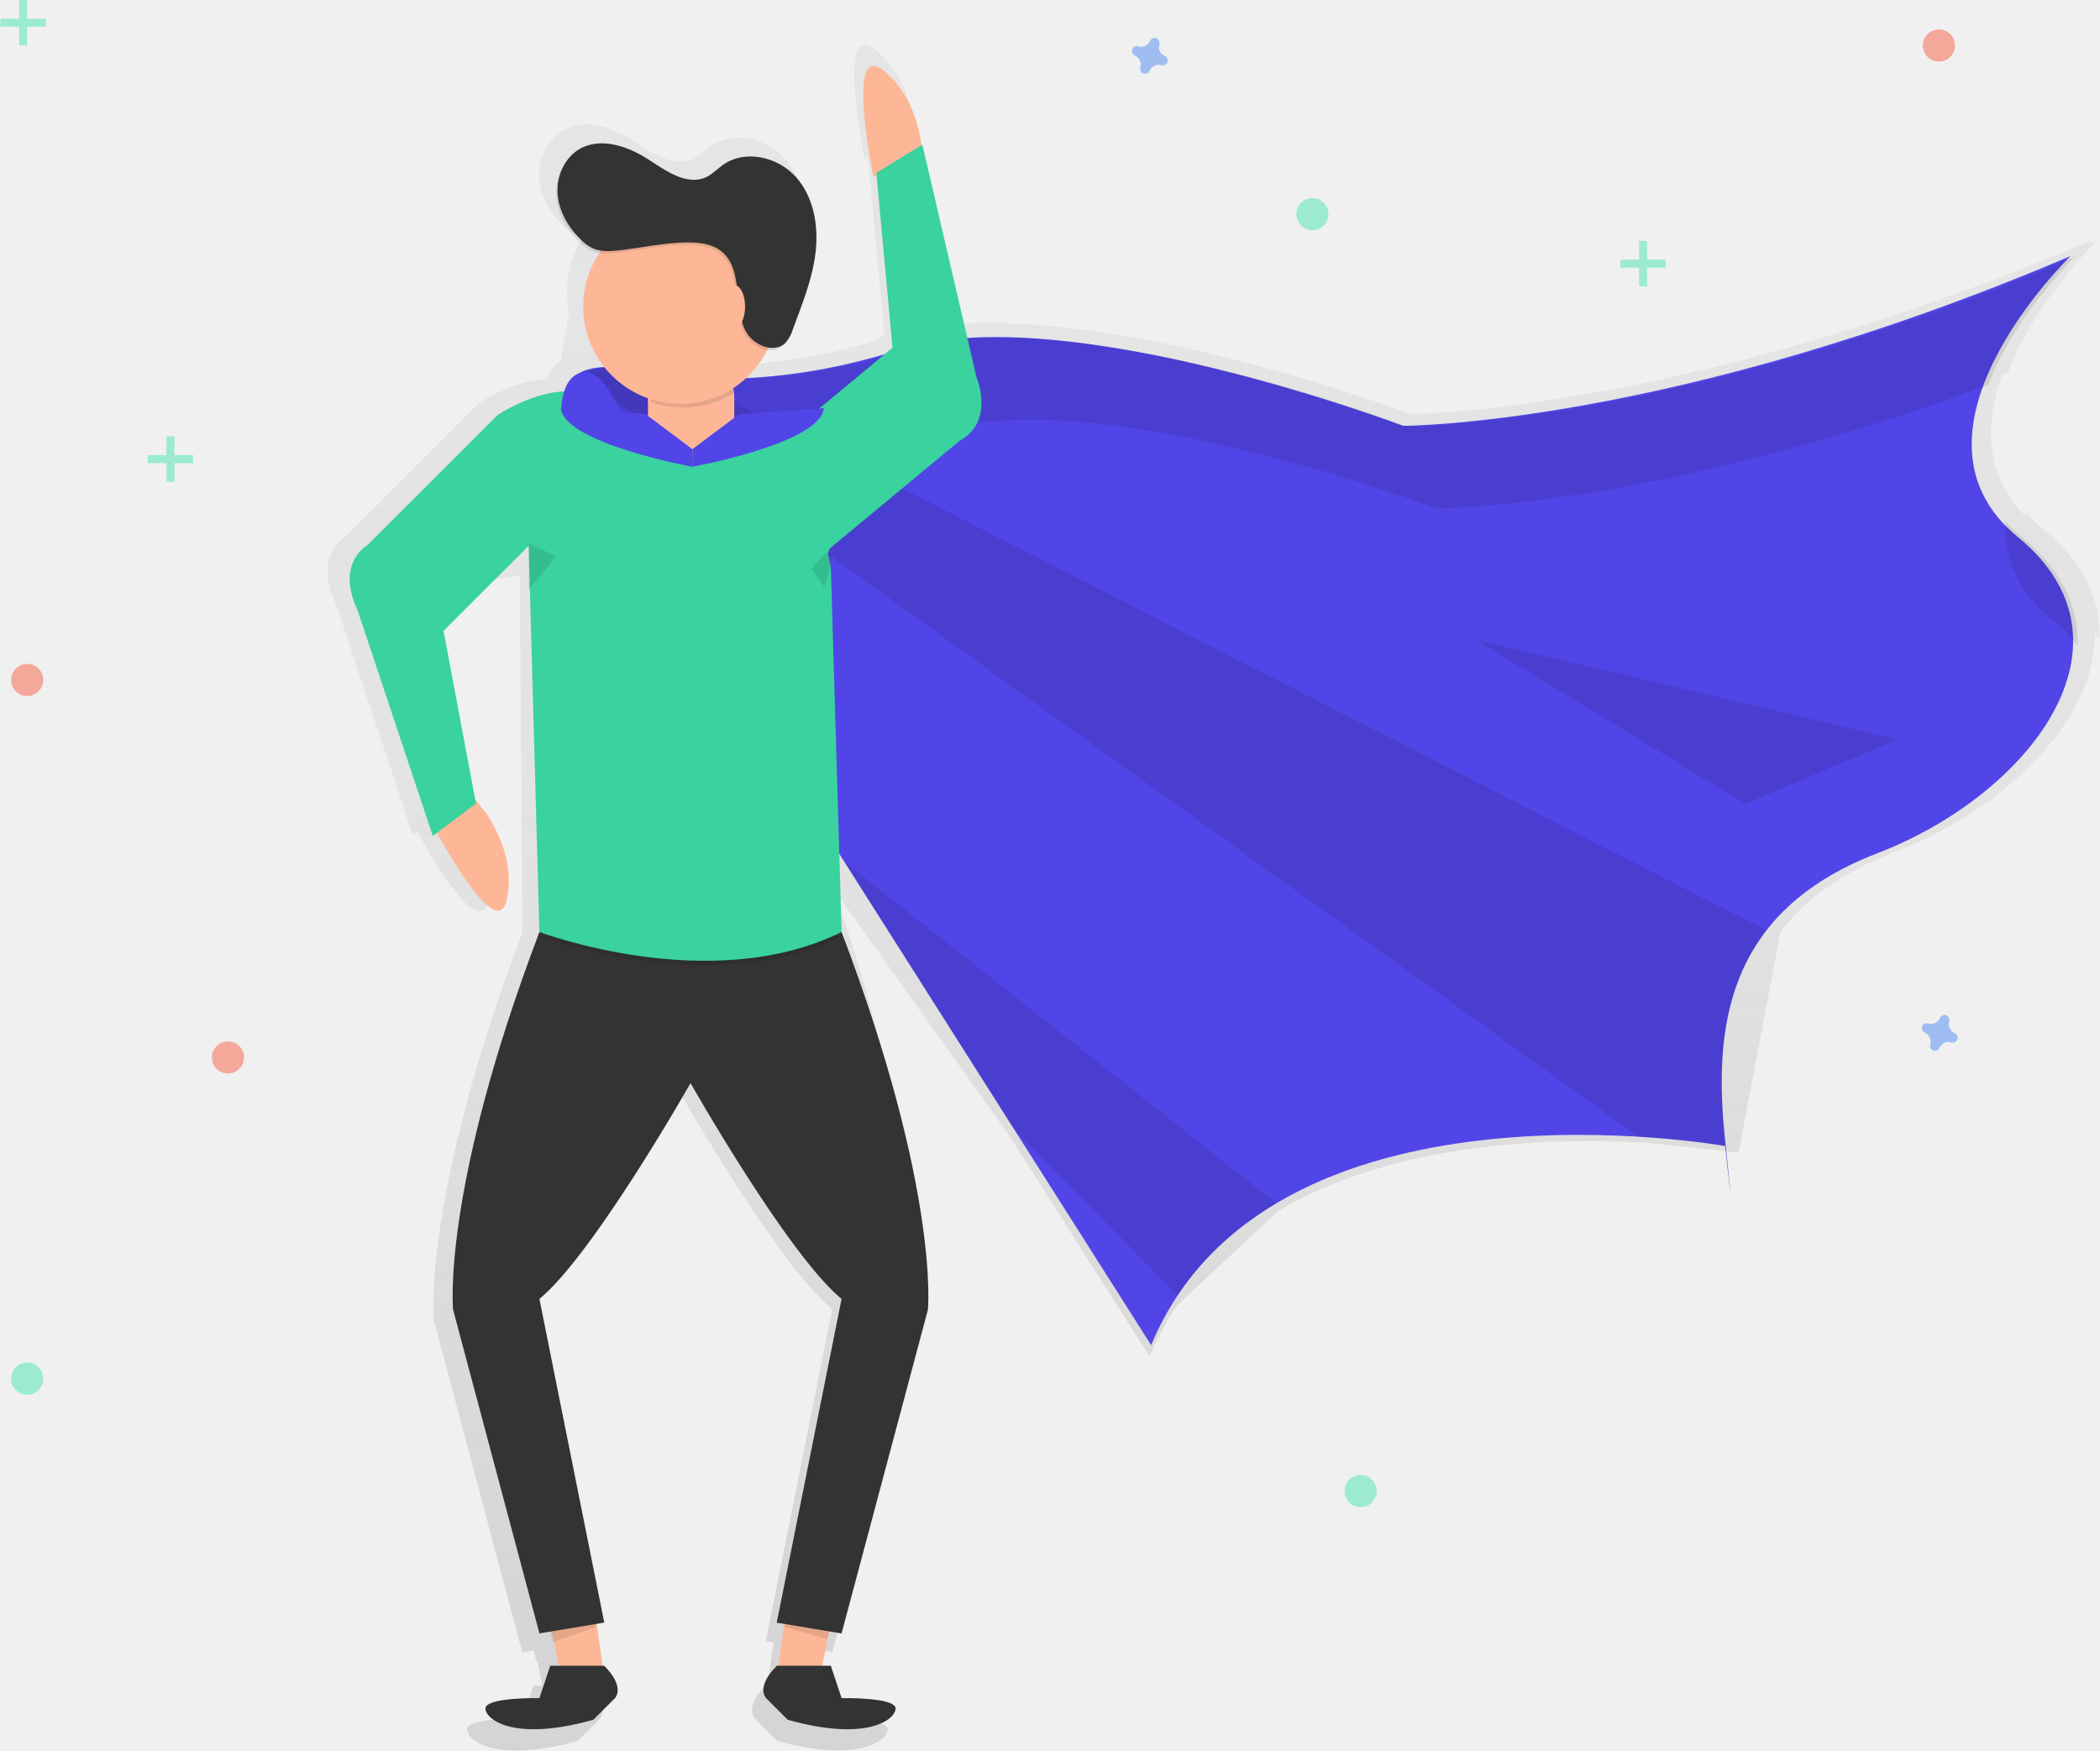
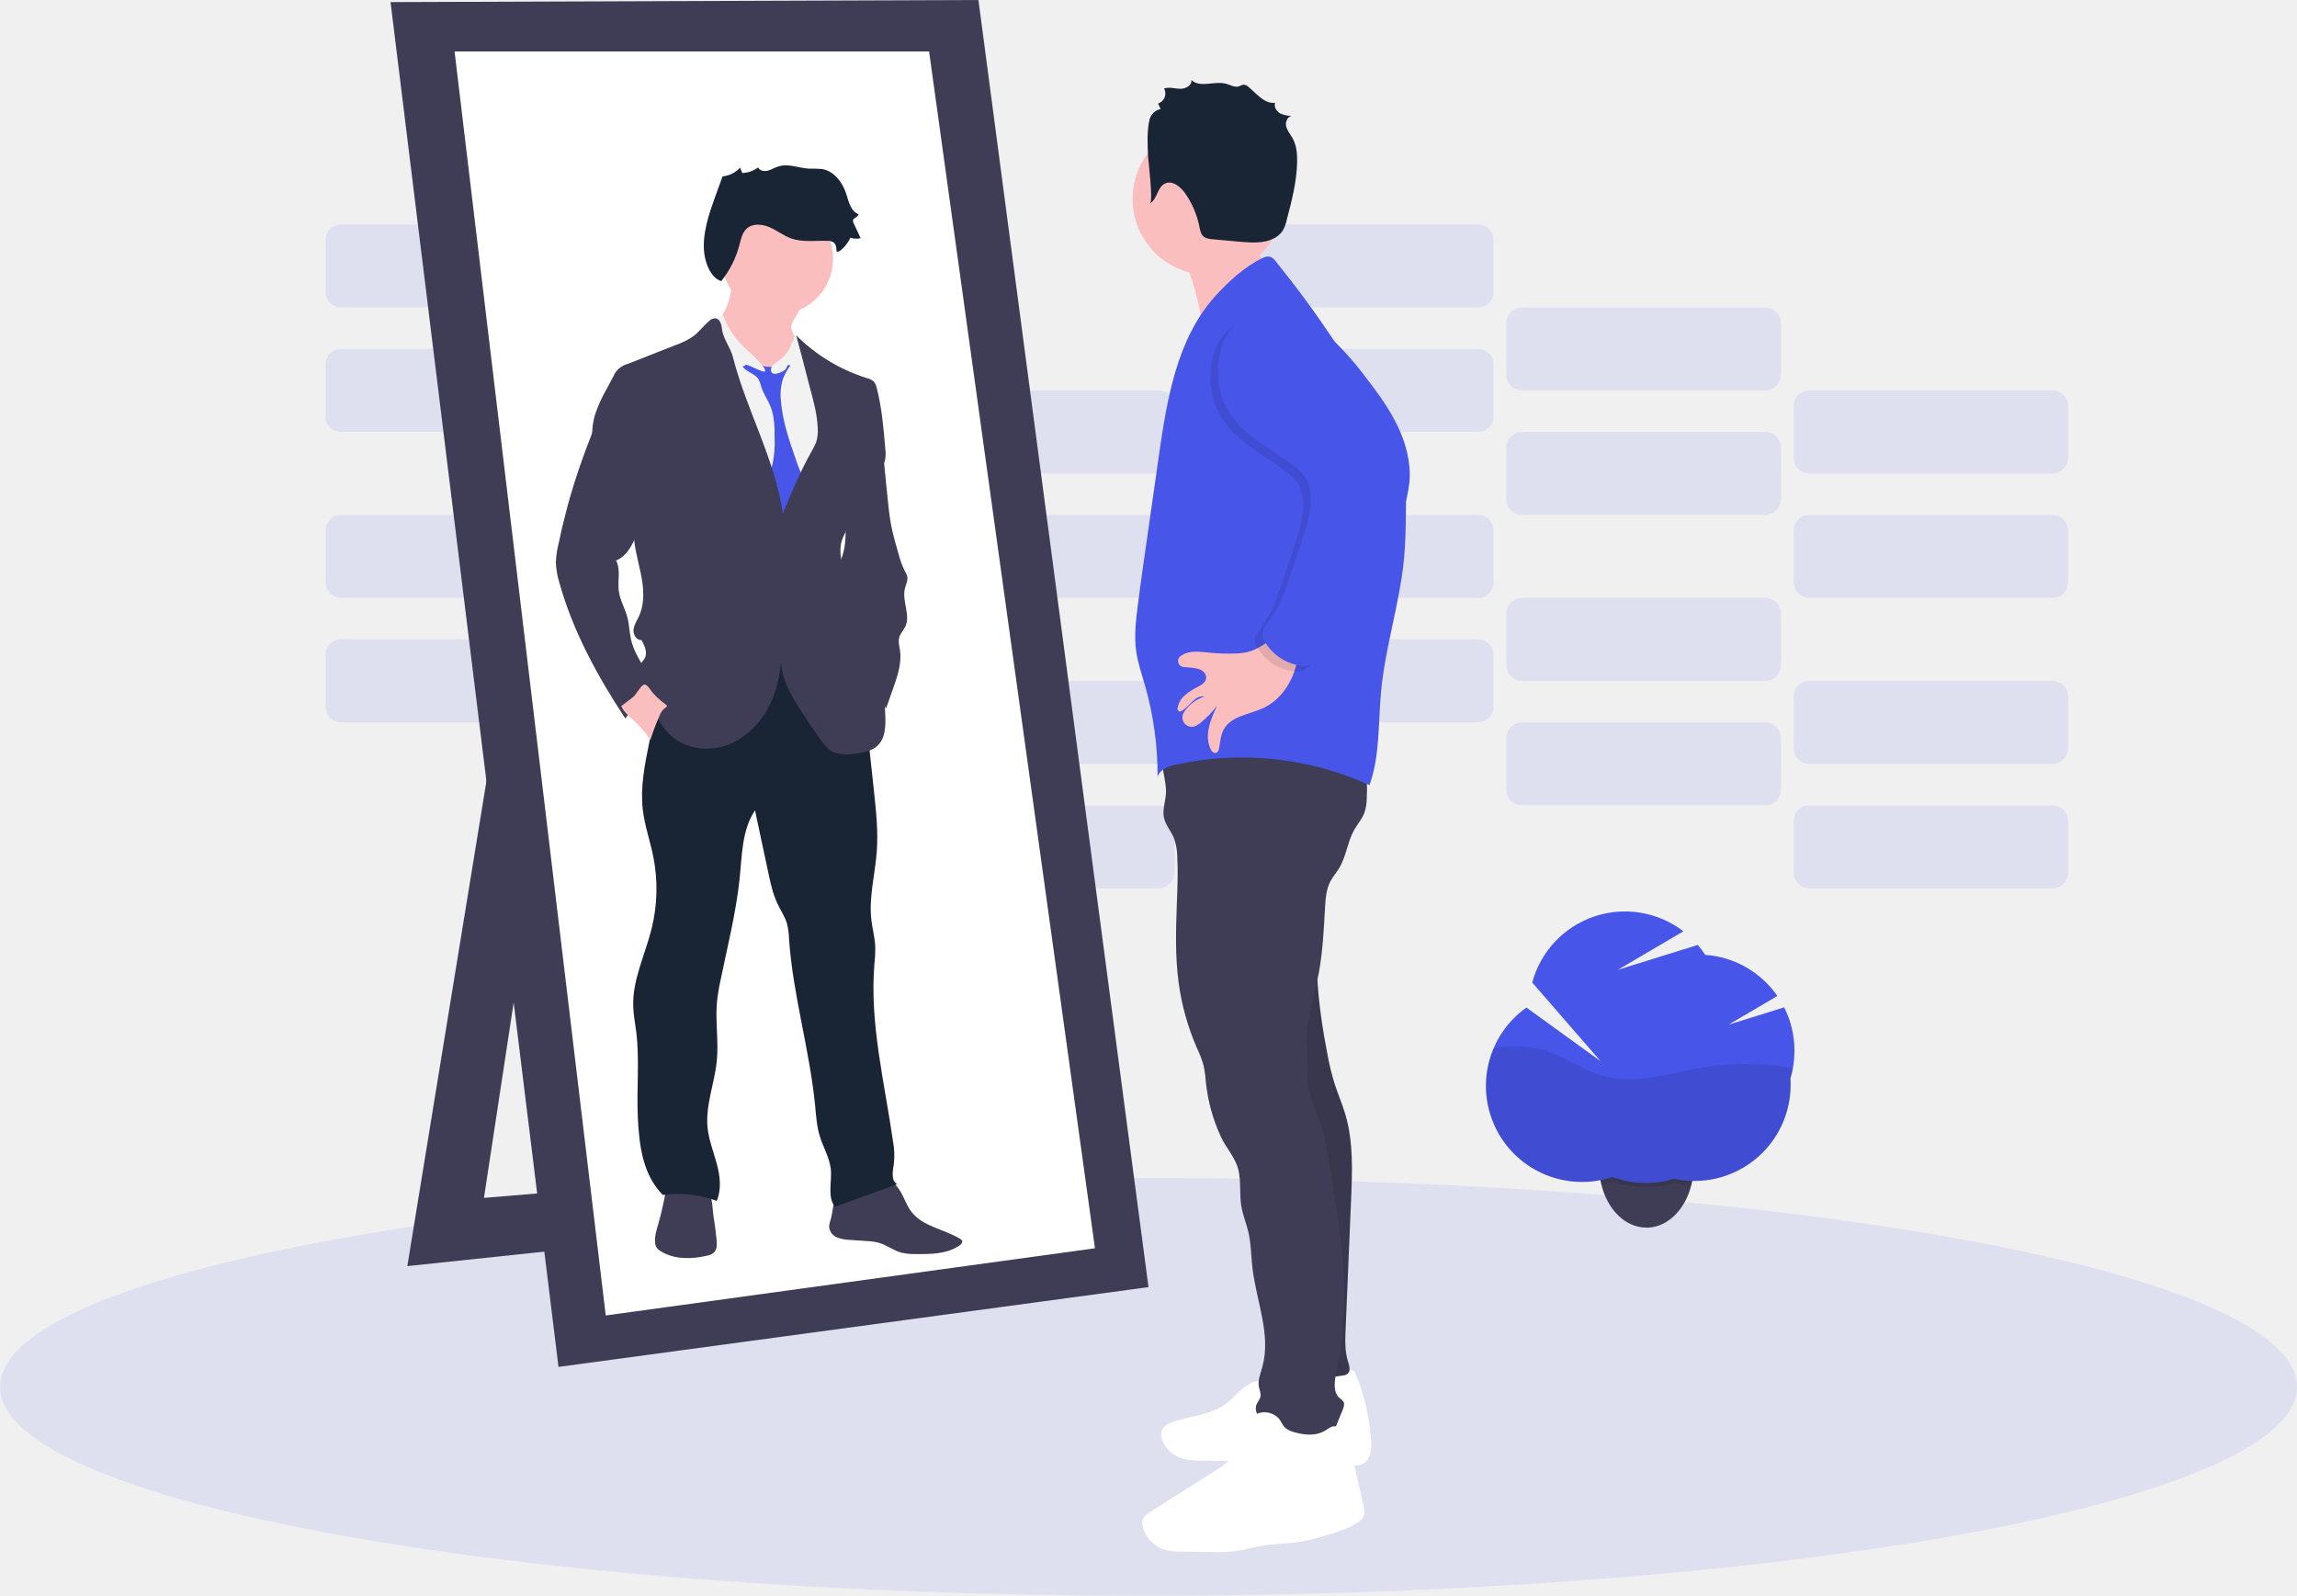
- <svg xmlns="http://www.w3.org/2000/svg" id="1cf4a4b6-30d3-491e-a53d-552d6204f4f6" data-name="Layer 1" width="415 " height="346" viewBox="0 0 906.42 756">
-   <defs>
-     <linearGradient id="af67113a-287e-4ea5-97c7-bca3f36ab9af" x1="670.67" y1="828" x2="670.67" y2="91.4" gradientUnits="userSpaceOnUse">
-       <stop offset="0" stop-color="gray" stop-opacity="0.25" />
-       <stop offset="0.54" stop-color="gray" stop-opacity="0.12" />
-       <stop offset="1" stop-color="gray" stop-opacity="0.1" />
-     </linearGradient>
-     <clipPath id="07e7d08c-c6f9-475f-8fa6-c69f2c72c8fe" transform="translate(-146.79 -72)">
-       <path id="c8ed4358-d450-436c-89b2-67b880a93208" data-name="&lt;Clipping Path&gt;" d="M413.56,230.63s50.57,15.17,121.38-7.59,217.47,32.87,217.47,32.87,116.32,0,288.28-73.33c0,0-78.39,75.86-22.76,121.38s5.06,111.26-60.69,136.55-70.8,75.86-65.75,123.91,0,2.53,0,2.53-197.24-35.4-247.82,86L393.33,258.45S378.16,228.11,413.56,230.63Z" fill="#5145e7" />
-     </clipPath>
-   </defs>
-   <path d="M1028.76,300.38a65.25,65.25,0,0,1-7.44-7.1c0,.61,0,1.22,0,1.83-18.17-18.54-17.53-41-10.09-61.49l2.46-.91c11.68-30.88,38.45-56.78,38.45-56.78l-4,1.68c1.24-1.28,1.95-2,1.95-2-166,70.81-281.5,74.94-294.38,75.18-7.94-3-73.36-26.82-136.65-35.7-19.91-2.89-39.68-4.34-57.44-3.22l-19.94-85.61-.38.23c-.93-7.34-4.38-23.32-17-33.23C507.45,80.1,520,140.65,520,140.65l1.38-.65,7.06,76.24L525,219.12a262.06,262.06,0,0,1-61.32,10.57A43.15,43.15,0,0,0,473,217.26a8.29,8.29,0,0,0,7.51-2.23,10.19,10.19,0,0,0,1.65-2.31,22,22,0,0,0,2.2-4.73c4.14-11.12,8.66-22.27,10-34.05s-.86-24.56-8.79-33.39-22.39-12.19-32.1-5.37c-2.51,1.76-4.64,4.1-7.4,5.44-8.41,4.07-17.74-2.53-25.57-7.63-9.1-5.93-21.12-10.18-30.55-4.8a18.7,18.7,0,0,0-7,7.18,22.84,22.84,0,0,0-3.47,13.75c.54,7.77,4.73,15,10.34,20.36a17.65,17.65,0,0,0,6.77,4.42,12.56,12.56,0,0,0,2,.44,43.11,43.11,0,0,0-6.26,32.46l-3.49,21.12c-3.1,1.45-4.83,4.62-5.8,7.72-14.59.43-29.52,10.43-29.52,10.43l-57.34,57.34c-14.87,10.09-4.78,28.67-4.78,28.67l33.45,100.35,1.85-1.38c6.86,12.5,27,47,30.87,29.8,4.73-20.84-10-39.76-10-39.76l-.18,0-3.81-4.9-14-74.6L347.29,324l23.8-3.47L372.15,475c-43.54,114.69-38.23,167.25-38.23,167.25l38.23,143.36,4.88-.81,1.18,4.72.43-.15,2.12,10.58h-3.82l-4.78,14.34s-24.42-.53-23.89,4.78,13.81,14.34,47.79,4.78l9.56-9.56s4.78-4.78-4.78-14.34h-.68l-2.65-18.56,3.33-.56L372.15,637.44c23.89-19.65,66.9-95.57,66.9-95.57s43,75.93,66.9,95.57L477.28,780.79l3.33.56L478,799.91h-.68c-9.56,9.56-4.78,14.34-4.78,14.34l9.56,9.56c34,9.56,47.26.53,47.79-4.78S506,814.25,506,814.25l-4.78-14.34h-3.82l2.75-13.76.49-1.47,5.36.89,38.23-143.36s-.71-82.83-37.83-186.37l76.26,106.94L643,657.92a129.34,129.34,0,0,1,11.73-22l43.66-40.79c50.75-30.19,118.5-32,160.34-29.51l38.58,4.17,18.14-95.56c10.57-13.61,26.26-25.35,49.07-34.13,47.32-18.2,87-56.84,86.68-94.41.69.77,1.36,1.54,2,2.32C1053.69,331.39,1046.48,314.89,1028.76,300.38ZM505,442.13l-.05-1.76,2.2,3.46Z" transform="translate(-146.79 -72)" fill="url(#af67113a-287e-4ea5-97c7-bca3f36ab9af)" />
-   <path d="M355.67,422l-.18,0L347,411.05l-13.74,13.74,1.52,2.28-1.73.42s27.73,53.56,32.35,33.23S355.67,422,355.67,422Z" transform="translate(-146.79 -72)" fill="#fdb797" />
-   <path id="83eae6ee-46c5-4585-a2a2-a187faac01c1" data-name="&lt;Clipping Path&gt;" d="M413.56,230.63s50.57,15.17,121.38-7.59,217.47,32.87,217.47,32.87,116.32,0,288.28-73.33c0,0-78.39,75.86-22.76,121.38s5.06,111.26-60.69,136.55-70.8,75.86-65.75,123.91,0,2.53,0,2.53-197.24-35.4-247.82,86L393.33,258.45S378.16,228.11,413.56,230.63Z" transform="translate(-146.79 -72)" fill="#5145e7" />
-   <g clip-path="url(#07e7d08c-c6f9-475f-8fa6-c69f2c72c8fe)">
-     <polygon points="141.46 84.18 771.11 536.82 809.04 425.56 141.46 84.18" opacity="0.1" />
-     <polygon points="179.39 225.79 528.35 579.81 578.93 541.88 179.39 225.79" opacity="0.1" />
-   </g>
-   <g opacity="0.1">
-     <path d="M428.17,266.32s50.57,15.17,121.38-7.59S767,291.61,767,291.61s94.1,0,238.14-53.36c11.39-30.12,37.49-55.38,37.49-55.38-172,73.33-288.28,73.33-288.28,73.33s-146.67-55.63-217.47-32.87-121.38,7.59-121.38,7.59c-35.4-2.53-20.23,27.82-20.23,27.82l10.41,16.41C407.85,269.62,413.9,265.3,428.17,266.32Z" transform="translate(-146.79 -72)" />
-     <path d="M1019.9,304.25a63.64,63.64,0,0,1-7.26-6.93c-.58,14.93,4.57,29.78,19.9,42.33a78.94,78.94,0,0,1,11.18,11.06C1044.21,334.49,1037.18,318.39,1019.9,304.25Z" transform="translate(-146.79 -72)" />
-   </g>
-   <polygon points="358.58 700.77 353.92 724.08 335.27 724.08 339.94 691.45 358.58 700.77" fill="#fdb797" />
-   <polygon points="358.2 703.99 356.89 707.93 338.5 702.68 339.81 700.05 358.2 703.99" opacity="0.1" />
-   <polygon points="237.41 700.77 242.07 724.08 260.71 724.08 256.05 691.45 237.41 700.77" fill="#fdb797" />
-   <polygon points="237.34 703.99 238.65 709.24 257.05 702.68 257.05 700.05 237.34 703.99" opacity="0.1" />
-   <path d="M544.82,138.49s-.52-23.36-16.93-36.22-4.13,46.19-4.13,46.19Z" transform="translate(-146.79 -72)" fill="#fdb797" />
-   <path d="M407.5,791.42H384.2l-4.66,14s-23.82-.52-23.3,4.66,13.46,14,46.6,4.66l9.32-9.32S416.82,800.74,407.5,791.42Z" transform="translate(-146.79 -72)" fill="#333" />
-   <path d="M482.06,791.42h23.3l4.66,14s23.82-.52,23.3,4.66-13.46,14-46.6,4.66l-9.32-9.32S472.74,800.74,482.06,791.42Z" transform="translate(-146.79 -72)" fill="#333" />
-   <path d="M510,474.51H379.54c-42.46,111.85-37.28,163.12-37.28,163.12l37.28,139.81,28-4.66L379.54,633c23.3-19.16,65.25-93.21,65.25-93.21S486.72,613.8,510,633l-28,139.81,28,4.66,37.28-139.81S552.49,586.36,510,474.51Z" transform="translate(-146.79 -72)" fill="#333" />
-   <path d="M379.54,476.32s74,28,130.49,0H379.54Z" transform="translate(-146.79 -72)" opacity="0.1" />
-   <path d="M375.42,307.19l-37.28,37.28,14,74.57-18.64,14-32.62-97.87s-9.84-18.12,4.66-28l55.93-55.93s24-16.08,40.5-7.84-26.87,63.2-26.87,63.2" transform="translate(-146.79 -72)" fill="#3ad29f" />
-   <path d="M374.87,306.73l4.66,167.78s74,28,130.49,0l-4.66-157.94-1.19-5.22.86-2.57,56-46.44c15.35-8.45,7.24-27.41,7.24-27.41l-23.4-100.47L525,146.64l7,75.54-39.88,33.08-1-.05,0,.25-102.23-4.65" transform="translate(-146.79 -72)" fill="#3ad29f" />
-   <rect x="279.61" y="155.76" width="37.28" height="41.94" rx="15.83" ry="15.83" fill="#fdb797" />
-   <path d="M427.59,245.67a41.93,41.93,0,0,0,36-4,18.71,18.71,0,0,0-17.52-12.29h0A18.7,18.7,0,0,0,427.59,245.67Z" transform="translate(-146.79 -72)" opacity="0.1" />
-   <circle cx="293.59" cy="132.46" r="41.94" fill="#fdb797" />
-   <path d="M411.25,181.33a21.6,21.6,0,0,1-7.8-.44,17.22,17.22,0,0,1-6.6-4.32c-5.48-5.26-9.56-12.28-10.09-19.86s3-15.61,9.57-19.37c9.2-5.24,20.93-1.1,29.8,4.68,7.63,5,16.74,11.41,24.94,7.44,2.69-1.3,4.77-3.59,7.22-5.3,9.47-6.65,23.57-3.37,31.3,5.24s9.9,21.07,8.57,32.57-5.73,22.37-9.77,33.21a16.11,16.11,0,0,1-3.13,5.83c-4.92,5.05-14.13,1.13-17.37-5.13-5.63-10.89,0-29.77-13.3-36.12C444,174.72,422.62,180.59,411.25,181.33Z" transform="translate(-146.79 -72)" opacity="0.1" />
-   <path d="M411.88,180.29a21.6,21.6,0,0,1-7.8-.44,17.22,17.22,0,0,1-6.6-4.32c-5.48-5.26-9.56-12.28-10.09-19.86s3-15.61,9.57-19.37c9.2-5.24,20.93-1.1,29.8,4.68,7.63,5,16.74,11.41,24.94,7.44,2.69-1.3,4.77-3.59,7.22-5.3,9.47-6.65,23.57-3.37,31.3,5.24s9.9,21.07,8.57,32.57S493,203.3,489,214.14a16.11,16.11,0,0,1-3.13,5.83c-4.92,5.05-14.13,1.13-17.37-5.13-5.63-10.89,0-29.77-13.3-36.12C444.66,173.68,423.24,179.56,411.88,180.29Z" transform="translate(-146.79 -72)" fill="#333" />
-   <ellipse cx="316.89" cy="132.46" rx="4.66" ry="9.32" fill="#fdb797" />
-   <polygon points="228.14 234.71 239.97 240.25 228.14 254.71 228.14 234.71" opacity="0.1" />
-   <polygon points="358.2 236.75 350.32 245.51 355.57 253.39 358.64 244.63 358.2 236.75" opacity="0.1" />
-   <path d="M445.59,266v7.59s-55.35-10.11-56.76-25.29l36.53,2.53Z" transform="translate(-146.79 -72)" fill="#5145e7" />
-   <path d="M445.59,266v7.59s55.35-10.11,56.76-25.29l-36.53,2.53Z" transform="translate(-146.79 -72)" fill="#5145e7" />
-   <polygon points="637.09 276.36 819.16 319.35 753.41 347.17 637.09 276.36" opacity="0.1" />
-   <path d="M389,248.67s0-15.89,10.6-15.89,21.19,31.79,21.19,31.79Z" transform="translate(-146.79 -72)" fill="#5145e7" />
-   <circle cx="11.56" cy="293.66" r="6.94" fill="#f55f44" opacity="0.5" />
-   <circle cx="98.27" cy="456.68" r="6.94" fill="#f55f44" opacity="0.5" />
-   <circle cx="837.05" cy="19.65" r="6.94" fill="#f55f44" opacity="0.5" />
-   <path d="M649.59,96.23a4.25,4.25,0,0,1-2.37-5.13,2,2,0,0,0,.09-.47h0a2.13,2.13,0,0,0-3.83-1.41h0a2,2,0,0,0-.24.42A4.25,4.25,0,0,1,638.12,92a2,2,0,0,0-.47-.09h0a2.13,2.13,0,0,0-1.41,3.83h0a2,2,0,0,0,.42.24A4.25,4.25,0,0,1,639,101.1a2,2,0,0,0-.09.47h0a2.13,2.13,0,0,0,3.83,1.41h0a2,2,0,0,0,.24-.42,4.25,4.25,0,0,1,5.13-2.37,2,2,0,0,0,.47.09h0A2.13,2.13,0,0,0,650,96.46h0A2,2,0,0,0,649.59,96.23Z" transform="translate(-146.79 -72)" fill="#4d8af0" opacity="0.5" />
-   <path d="M990.65,518.22a4.25,4.25,0,0,1-2.37-5.13,2,2,0,0,0,.09-.47h0a2.13,2.13,0,0,0-3.83-1.41h0a2,2,0,0,0-.24.42,4.25,4.25,0,0,1-5.13,2.37,2,2,0,0,0-.47-.09h0a2.13,2.13,0,0,0-1.41,3.83h0a2,2,0,0,0,.42.24,4.25,4.25,0,0,1,2.37,5.13,2,2,0,0,0-.09.47h0a2.13,2.13,0,0,0,3.83,1.41h0a2,2,0,0,0,.24-.42,4.25,4.25,0,0,1,5.13-2.37,2,2,0,0,0,.47.09h0a2.13,2.13,0,0,0,1.41-3.83h0A2,2,0,0,0,990.65,518.22Z" transform="translate(-146.79 -72)" fill="#4d8af0" opacity="0.5" />
-   <circle cx="587.32" cy="643.97" r="6.94" fill="#47e6b1" opacity="0.5" />
-   <circle cx="11.56" cy="595.42" r="6.94" fill="#47e6b1" opacity="0.5" />
-   <circle cx="566.51" cy="92.49" r="6.94" fill="#47e6b1" opacity="0.5" />
-   <g opacity="0.5">
-     <rect x="8.09" width="3.47" height="19.65" fill="#47e6b1" />
-     <rect x="154.88" y="72" width="3.47" height="19.65" transform="translate(91.65 -146.79) rotate(90)" fill="#47e6b1" />
-   </g>
-   <g opacity="0.5">
-     <rect x="71.68" y="188.45" width="3.47" height="19.65" fill="#47e6b1" />
-     <rect x="218.47" y="260.45" width="3.47" height="19.65" transform="translate(343.69 -21.93) rotate(90)" fill="#47e6b1" />
-   </g>
-   <g opacity="0.5">
-     <rect x="707.56" y="104.05" width="3.47" height="19.65" fill="#47e6b1" />
-     <rect x="854.35" y="176.05" width="3.47" height="19.65" transform="translate(895.18 -742.21) rotate(90)" fill="#47e6b1" />
-   </g>
+ <svg xmlns="http://www.w3.org/2000/svg" id="bf56719a-dd30-4b09-833f-7c41eeee086b" data-name="Layer 1" width="1094" height="760" viewBox="0 0 1094 760">
+   <rect x="155" y="304.52" width="130.73" height="39.52" rx="7.43" fill="#4755e9" opacity="0.1" />
+   <rect x="291.81" y="344.05" width="130.73" height="39.52" rx="7.43" fill="#4755e9" opacity="0.1" />
+   <rect x="428.63" y="383.57" width="130.73" height="39.52" rx="7.43" fill="#4755e9" opacity="0.1" />
+   <rect x="155" y="245.24" width="130.73" height="39.52" rx="7.43" fill="#4755e9" opacity="0.1" />
+   <rect x="291.81" y="284.76" width="130.73" height="39.52" rx="7.43" fill="#4755e9" opacity="0.1" />
+   <rect x="428.63" y="324.29" width="130.73" height="39.52" rx="7.43" fill="#4755e9" opacity="0.1" />
+   <rect x="580.64" y="304.52" width="130.73" height="39.52" rx="7.43" fill="#4755e9" opacity="0.1" />
+   <rect x="717.45" y="344.05" width="130.73" height="39.52" rx="7.43" fill="#4755e9" opacity="0.1" />
+   <rect x="854.27" y="383.57" width="130.73" height="39.52" rx="7.43" fill="#4755e9" opacity="0.1" />
+   <rect x="580.64" y="245.24" width="130.73" height="39.52" rx="7.43" fill="#4755e9" opacity="0.1" />
+   <rect x="717.45" y="284.76" width="130.73" height="39.52" rx="7.43" fill="#4755e9" opacity="0.1" />
+   <rect x="854.27" y="324.29" width="130.73" height="39.52" rx="7.43" fill="#4755e9" opacity="0.1" />
+   <rect x="155" y="166.19" width="130.73" height="39.52" rx="7.43" fill="#4755e9" opacity="0.1" />
+   <rect x="291.81" y="205.71" width="130.73" height="39.52" rx="7.43" fill="#4755e9" opacity="0.1" />
+   <rect x="428.63" y="245.24" width="130.73" height="39.52" rx="7.43" fill="#4755e9" opacity="0.1" />
+   <rect x="155" y="106.9" width="130.73" height="39.52" rx="7.43" fill="#4755e9" opacity="0.1" />
+   <rect x="291.81" y="146.43" width="130.73" height="39.52" rx="7.43" fill="#4755e9" opacity="0.1" />
+   <rect x="428.63" y="185.95" width="130.73" height="39.52" rx="7.43" fill="#4755e9" opacity="0.1" />
+   <rect x="580.64" y="166.19" width="130.73" height="39.52" rx="7.43" fill="#4755e9" opacity="0.1" />
+   <rect x="717.45" y="205.71" width="130.73" height="39.52" rx="7.43" fill="#4755e9" opacity="0.1" />
+   <rect x="854.27" y="245.24" width="130.73" height="39.52" rx="7.43" fill="#4755e9" opacity="0.1" />
+   <rect x="580.64" y="106.9" width="130.73" height="39.52" rx="7.43" fill="#4755e9" opacity="0.1" />
+   <rect x="717.45" y="146.43" width="130.73" height="39.52" rx="7.43" fill="#4755e9" opacity="0.1" />
+   <rect x="854.27" y="185.95" width="130.73" height="39.52" rx="7.43" fill="#4755e9" opacity="0.1" />
+   <ellipse cx="547" cy="660.5" rx="547" ry="99.5" fill="#4755e9" opacity="0.1" />
+   <polygon points="240 321 194 603 402 581 393 557 230.5 570.5 268.5 320.5 240 321" fill="#3f3d56" />
+   <polygon points="186 1 466 0 547 613 266 651 186 1" fill="#3f3d56" />
+   <polygon points="216.5 24.5 442.5 24.5 521.5 594.5 288.5 626.5 216.5 24.5" fill="#fff" />
+   <path d="M482.64,638.86c1.42,2.72,2.48,5.66,4.33,8.11,5.4,7.22,15.65,8.35,23.34,13.06a2.15,2.15,0,0,1,.91.88c.35.83-.43,1.7-1.18,2.22-5.83,4.09-13.48,4.18-20.61,4.13a27.49,27.49,0,0,1-7.13-.68c-3.77-1-7-3.63-10.72-4.7a28.44,28.44,0,0,0-5.89-.83l-7.81-.53a18.41,18.41,0,0,1-6.09-1.13,6.16,6.16,0,0,1-3.84-4.55c-.22-1.66.49-3.27.91-4.89,1-3.84.69-8.48,3.68-11.1a11.35,11.35,0,0,1,4.15-2,132.39,132.39,0,0,1,16.61-4.42C477.93,631.52,480.59,634.92,482.64,638.86Z" transform="translate(-53 -70)" fill="#3f3d56" />
+   <path d="M394.3,660.49c.2,2.13.26,4.57-1.28,6.06a6.83,6.83,0,0,1-3.35,1.5c-7.39,1.72-15.63,1.84-22.06-2.18a6.09,6.09,0,0,1-1.74-1.49,5.43,5.43,0,0,1-.88-2.75c-.23-2.83.64-5.62,1.43-8.35a146.52,146.52,0,0,0,4.25-19.75c.08-.55,18.87,3,20.12,4.86,1.57,2.3,1.58,7.82,2,10.56Q393.74,654.69,394.3,660.49Z" transform="translate(-53 -70)" fill="#3f3d56" />
+   <path d="M464.24,400.27l5,46.49c1,9.5,2.05,19.05,1.36,28.58-.8,11-3.88,22-2.58,32.9.51,4.24,1.67,8.4,1.84,12.67a69,69,0,0,1-.43,8.5c-2.26,28.21,4.89,56.2,8.89,84.21a36.54,36.54,0,0,1,.42,10.48c-.52,3.55-1.56,8.21,1.6,9.89l-29.68,10.76c-3.79-4.75-1.28-12.14-2-18.17-.66-5.43-3.64-10.27-5.23-15.5-1.44-4.7-1.74-9.65-2.21-14.53-2.59-26.57-10.54-52.45-12.4-79.08a36,36,0,0,0-1-7.63c-1-3.31-3-6.2-4.46-9.31-2.24-4.67-3.34-9.79-4.42-14.85l-6.35-29.75c-6.42,9.56-6.16,22-7.43,33.46-1.78,16-5.76,31.73-9,47.53a94.47,94.47,0,0,0-1.69,10.3c-.84,9.27.83,18.63-.06,27.89-1,10.73-5.51,21.2-4.42,31.93.6,5.94,2.88,11.56,4.42,17.32s2.3,12.08-.05,17.57a54,54,0,0,0-25.71-2.84c-9.53-9.75-11.22-23.35-11.87-37s.92-27.32-.78-40.84c-.5-4-1.28-7.9-1.41-11.89-.42-12.79,5.73-24.76,8.79-37.19a78.7,78.7,0,0,0,.77-34.15c-1.5-7.47-4.08-14.72-5-22.29-1.25-10.61.87-21.3,3-31.78,1.43-7.07,2.85-14.14,4.47-21.17,1.74-7.55,3.81-15.26,8.46-21.44,7.44-9.89,20.65-14.28,33-13.32s23.88,6.58,34.08,13.58A128.48,128.48,0,0,1,464.24,400.27Z" transform="translate(-53 -70)" fill="#192534" />
+   <path d="M431.06,222.25a8.63,8.63,0,0,0-1.15,2.94c-.25,2.05,1,3.93,2,5.72a31.15,31.15,0,0,1,2.93,7.3,12,12,0,0,1,.43,4.87,11.75,11.75,0,0,1-1.3,3.5c-1.93,3.72-4.79,7.16-8.68,8.71a15.29,15.29,0,0,1-9.39.38,28.51,28.51,0,0,1-8.59-4.08,26.11,26.11,0,0,1-5.88-5.1,35.25,35.25,0,0,1-4.06-7c-2.08-4.35-4.19-9-3.81-13.77a4.6,4.6,0,0,1,.24-1.27,6.83,6.83,0,0,1,1.34-2,26.1,26.1,0,0,0,6.12-18.15l14.57,3.31c3.21.73,6.42,1.46,9.59,2.37,2.6.75,6.6,1.79,8.29,4.11S432.21,220.13,431.06,222.25Z" transform="translate(-53 -70)" fill="#fbbebe" />
+   <circle cx="370.26" cy="123.29" r="26.48" fill="#fbbebe" />
+   <path d="M419,246.71c1.12-2.45,3.54-4,5.75-5.54s4.45-3.51,4.88-6.18a4.43,4.43,0,0,1,.44-1.74c.85-1.28,2.87-.64,4.08.3,2.94,2.29,4.94,5.54,6.89,8.71a74.43,74.43,0,0,1,6.45,12.19c2.81,7.41,3.15,15.5,3.46,23.41.28,7.2.55,14.51-1.2,21.49-1.1,4.42-3,8.71-3.11,13.26-.33,16.53-6.07,32.33-6.47,48.86a126.75,126.75,0,0,0,.72,14.31l.94,10.73q-21.81-1.25-43.5-3.83c-.42-4.94-1.83-9.73-3.12-14.51a314.93,314.93,0,0,1-10.11-59.74c-.77-10.72-1.56-21.4-2.75-32.08-1.07-9.71-3.17-19.48-1.91-29.17a40.27,40.27,0,0,1,4.1-12.62,8.32,8.32,0,0,1,3.2-3.83A8.65,8.65,0,0,1,390,230a41.94,41.94,0,0,1,6.88-.81,4.74,4.74,0,0,1,1.68.16,5.27,5.27,0,0,1,2.29,2.22A41.52,41.52,0,0,0,419,246.71Z" transform="translate(-53 -70)" fill="#f2f2f2" />
+   <path d="M406.72,244.59c1.86,2.66,5.8,3.29,7.52,6a15.73,15.73,0,0,1,1.31,3.57c1.05,3.35,3.17,6.26,4.46,9.53,1.86,4.7,1.91,9.9,1.93,14.95a49.47,49.47,0,0,1-.92,12c-.6,2.47-1.58,4.82-2.3,7.26a35.5,35.5,0,0,0-1.34,12.8,5.24,5.24,0,0,0,.72,2.65,5.75,5.75,0,0,0,2.56,1.74c2.93,1.29,6,2.61,9.2,2.31a3.37,3.37,0,0,0,1.83-.61,4.07,4.07,0,0,0,.9-1.19l2-3.38c1.81-3.09,3.7-6.55,3-10.08a20,20,0,0,0-2.27-5.17,60.78,60.78,0,0,1-3.26-8.07c-3.19-9.17-6.42-18.47-7.14-28.15a24.74,24.74,0,0,1,1.2-10.92,31.1,31.1,0,0,1,3.52-6.09,2.61,2.61,0,0,0-2.81-.95,16.72,16.72,0,0,0-2.91,1.21c-2.94,1.24-6.2.79-9.17-.06-1.16-.34-3-1.5-4.2-1.42C410.14,242.57,406.79,244.71,406.72,244.59Z" transform="translate(-53 -70)" fill="#4755e9" />
+   <path d="M430.13,244.48c-.6-.48-1.53-.92-2.06-.36a2.32,2.32,0,0,0-.38.81c-.52,1.4-2.05,2.09-3.44,2.63s-2.89.84-3.73-.19a2.26,2.26,0,0,1,.13-2.67,8.16,8.16,0,0,1,2.19-1.85,21.38,21.38,0,0,0,8.72-13.72,6.52,6.52,0,0,1,2.39,4.13c.33,1.59.37,3.23.7,4.82.49,2.28,1.58,4.41,1.83,6.72.13,1.23,0,2.47,0,3.7a22.71,22.71,0,0,0,.42,3.58C434.56,249.6,432.91,246.69,430.13,244.48Z" transform="translate(-53 -70)" fill="#f2f2f2" />
+   <path d="M409.89,237.69c-1-.95-2-1.85-3-2.82a38.9,38.9,0,0,1-9.67-15.35c-1.28,1-2.69,2.32-2.72,4a6.13,6.13,0,0,0,1.32,3.25,50.68,50.68,0,0,1,7.33,19.61,5.84,5.84,0,0,1,5.05-2.69c1.58,0,8.67,4.2,9.18,3.14C418.13,245.17,411.09,238.82,409.89,237.69Z" transform="translate(-53 -70)" fill="#f2f2f2" />
+   <path d="M432.22,229.73a83,83,0,0,0,33.58,20.33,7.54,7.54,0,0,1,3.39,1.72,6.93,6.93,0,0,1,1.41,3.1c2.44,9.54,3.26,19.41,4.07,29.22a16.28,16.28,0,0,1-.1,4.88c-.59,2.62-2.45,4.74-4.28,6.71-5.74,6.15-12.29,12.58-13.26,20.94a33.45,33.45,0,0,1-.57,4.8c-.5,1.86-1.61,3.5-2.29,5.31-3.34,8.91,4.21,19.7-.39,28A50.54,50.54,0,0,1,458.84,370a19.86,19.86,0,0,0,1.37,5.88c1.37,2.86,4.19,4.68,6.41,7,6.77,6.94,7.6,17.56,8,27.25.25,5.46.17,11.73-4,15.31-2.41,2.09-5.7,2.77-8.85,3.29-4.19.7-8.75,1.2-12.46-.87-2.66-1.48-4.47-4.07-6.2-6.57-3.28-4.77-6.57-9.53-9.68-14.42-4.92-7.71-9.56-16.52-8.14-25.56-.4,9.25-2.35,18.57-6.89,26.63s-11.85,14.79-20.72,17.45-19.24.78-25.85-5.7a34.94,34.94,0,0,1-5.51-7.43,72.52,72.52,0,0,1-8.14-20.71c-.43-1.89-.75-4,.2-5.69.45-.8,1.14-1.43,1.61-2.22,1.58-2.69.06-6.08-1.47-8.82-2.33.22-4-2.52-3.79-4.86s1.61-4.37,2.6-6.5c2.9-6.28,2.26-13.59.86-20.36s-3.49-13.5-3.33-20.41c.17-7.31-5.09-13.89-9.1-20-2.24-3.44-4.85-6.64-6.8-10.25a33.07,33.07,0,0,1-2.62-24.76,64.89,64.89,0,0,1,5.48-12.22l3.3-6.19a10.21,10.21,0,0,1,7-6l22.83-9a34.35,34.35,0,0,0,8.24-4.12c2.79-2.1,4.87-5,7.53-7.24a4.22,4.22,0,0,1,3-1.31c2.14.19,2.9,2.89,3.12,5,.5,4.72,4,8.72,5.19,13.31,6.44,25.35,20.07,48.73,23.81,74.61,4.2-10.09,8.4-20.2,13.78-29.7a24.66,24.66,0,0,0,2.13-4.31,18.4,18.4,0,0,0,.71-6.69c-.27-6.51-2-12.87-3.71-19.16C436.53,246.1,434.53,238.21,432.22,229.73Z" transform="translate(-53 -70)" fill="#3f3d56" />
+   <path d="M475.73,307.19c.44,4.26.87,8.53,1.66,12.74.92,4.87,2.32,9.63,3.71,14.39a37.45,37.45,0,0,0,2.9,7.73,9.94,9.94,0,0,1,1.07,2.29c.49,2-.63,4-1.11,6-1.44,6,2.88,12.67.16,18.2-.82,1.68-2.25,3.07-2.79,4.87-.63,2.07,0,4.28.33,6.42.85,6-1.2,12.1-3.22,17.87L475,407.44c-3.14-5.84-6.31-11.74-10.65-16.75-1.55-1.8-3.24-3.47-4.67-5.37a37.66,37.66,0,0,1-5-9.74,84.43,84.43,0,0,1-5.17-25.72,17.59,17.59,0,0,1,.85-7.4,39.36,39.36,0,0,1,2.22-4c2.68-4.83,3.23-10.55,3.18-16.07s-.64-11.06,0-16.55a37.86,37.86,0,0,1,4-13.13,18.63,18.63,0,0,1,5.43-6.77,9.78,9.78,0,0,1,6-1.95c3.27.19,2.52,3,2.8,5.71Z" transform="translate(-53 -70)" fill="#3f3d56" />
+   <path d="M328.64,293.58q-3.06,9-5.52,18.16-2.4,9-4.29,18.1a38.76,38.76,0,0,0-1.08,8.14,36.42,36.42,0,0,0,1.63,9.41c6.44,23.21,18.18,44.62,31.4,64.75A58.28,58.28,0,0,1,364.08,400a2.85,2.85,0,0,0,1-1,2.71,2.71,0,0,0-.32-2.34c-3.65-7.48-9.43-14.07-11.25-22.2-.76-3.38-.79-6.9-1.65-10.26-1.11-4.35-3.59-8.33-4.16-12.79-.61-4.86,1-10.16-1.28-14.47,4.65-1.81,7.34-6.6,9.31-11.19a61.29,61.29,0,0,0,4.48-14.71,44.26,44.26,0,0,0-5.41-28.15,45,45,0,0,0-9.05-11.36c-1.19-1.07-4-4.14-5.73-4.11-2.31.05-3.05,3.79-3.71,5.47C333.64,279.75,331,286.62,328.64,293.58Z" transform="translate(-53 -70)" fill="#3f3d56" />
+   <path d="M370.06,405.51c.3.22.64.52.56.88s-.37.45-.63.6a7.76,7.76,0,0,0-2.88,3.9,108.85,108.85,0,0,0-4.34,11.49,50.37,50.37,0,0,0-7.84-9.15c-2.28-2.1-4.83-4.09-6.05-6.93,0-.08,5.24-3.95,5.72-4.37,1.47-1.31,3.32-4.94,4.84-5.74,1.72-.9,3.36,2.63,4.67,4.05A39.72,39.72,0,0,0,370.06,405.51Z" transform="translate(-53 -70)" fill="#fbbebe" />
+   <path d="M451.38,189.15c-.07-1.31-.24-2.76-1.24-3.61a4.73,4.73,0,0,0-3-.83c-5.83-.19-11.86.79-17.36-1.17-3.62-1.29-6.71-3.77-10.24-5.31s-8.05-1.95-10.9.64c-2.16,2-2.75,5.07-3.5,7.9a46.32,46.32,0,0,1-8.63,17.12c-2.71-.84-4.65-3.26-5.9-5.8-4.25-8.66-2.16-19,.86-28.18,1-3.08,2.11-6.13,3.22-9.17l2.44-6.72a13.12,13.12,0,0,0,8.36-4.16l1.05,2.55a13.3,13.3,0,0,0,7.5-2.65c.84,1.58,3,2,4.75,1.49s3.26-1.49,5-2c4.65-1.5,9.61.81,14.49,1.07a58,58,0,0,1,6.19.18c5.76.93,9.83,6.35,11.59,11.91,1.17,3.7,2.14,8.25,5.79,9.56.08,1.4-2.4,1.67-2.61,3a2.3,2.3,0,0,0,.3,1.27l3.35,7.19a8.32,8.32,0,0,1-4.84-.24C456.54,186.74,451.53,191.86,451.38,189.15Z" transform="translate(-53 -70)" fill="#192534" />
+   <path d="M621.14,204.8a131.36,131.36,0,0,1,4,16.73c.72,4.24,1.14,8.95-1.29,12.49,9.26-13.93,18.93-28.28,33-37.27A30.13,30.13,0,0,1,649,173.51c.08-.84-11.55,3.55-12.44,4.05-4.08,2.27-7.82,5.09-11.8,7.52-2.06,1.25-10.64,4.21-10.72,6,0,1.15,3.41,4.67,4.05,5.88A45.67,45.67,0,0,1,621.14,204.8Z" transform="translate(-53 -70)" fill="#fbbebe" />
+   <path d="M664.17,730.18a15.5,15.5,0,0,0-15.84-1.2c-4.53,2.34-7.58,6.77-11.7,9.77-7.08,5.14-16.43,5.55-24.72,8.33-2.2.74-4.54,1.84-5.47,4a7.1,7.1,0,0,0,.41,5.57,14.42,14.42,0,0,0,6.86,7.07c3.72,1.78,8,1.86,12.12,1.91l35.8.42c11,.13,22.07.26,33,1.63,2.55.32,5.31.67,7.56-.58,3.66-2,4.08-7.06,3.8-11.23a103.07,103.07,0,0,0-7-30.8c-.43-1.09-1-2.33-2.21-2.53a3.6,3.6,0,0,0-2.38.76c-10.1,6-22.89,9.39-33.63,4.59" transform="translate(-53 -70)" fill="#fff" />
+   <path d="M682.09,501.78c-4,23.23-1.39,47.1,3.11,70.23a122.46,122.46,0,0,0,3.27,13.64c1.61,5.1,3.78,10,5.29,15.13,3.84,13,3.3,26.9,2.73,40.47L693.87,703c-.22,5.18-.42,10.48,1.14,15.42.63,2,1.4,4.5-.19,5.85a4.46,4.46,0,0,1-2.11.81,32.66,32.66,0,0,1-21-3.15L671,659.55c-.22-19.23-.45-38.54-3.41-57.53-2.35-15.1-6.43-30-6.7-45.28-.28-16,3.64-31.79,7.64-47.3.86-3.32,4-5.75,6.58-8a8.09,8.09,0,0,1,3.2-1.94C679.51,499.17,681.35,500.77,682.09,501.78Z" transform="translate(-53 -70)" fill="#3f3d56" />
+   <path d="M682.09,501.78c-4,23.23-1.39,47.1,3.11,70.23a122.46,122.46,0,0,0,3.27,13.64c1.61,5.1,3.78,10,5.29,15.13,3.84,13,3.3,26.9,2.73,40.47L693.87,703c-.22,5.18-.42,10.48,1.14,15.42.63,2,1.4,4.5-.19,5.85a4.46,4.46,0,0,1-2.11.81,32.66,32.66,0,0,1-21-3.15L671,659.55c-.22-19.23-.45-38.54-3.41-57.53-2.35-15.1-6.43-30-6.7-45.28-.28-16,3.64-31.79,7.64-47.3.86-3.32,4-5.75,6.58-8a8.09,8.09,0,0,1,3.2-1.94C679.51,499.17,681.35,500.77,682.09,501.78Z" transform="translate(-53 -70)" opacity="0.1" />
+   <path d="M607,429.18c-1.48,6.09,1.66,12.4,1.31,18.66-.2,3.79-1.69,7.57-1,11.29s3.35,6.52,4.77,9.93a26.94,26.94,0,0,1,1.62,8.88c.41,7.48.08,15-.2,22.45-.47,12.5-.82,25.07.83,37.46A117.19,117.19,0,0,0,623,569a54,54,0,0,1,3.23,8.39,59.88,59.88,0,0,1,1.1,8.14,82.7,82.7,0,0,0,7.07,25.71c2.55,5.57,7,10,8.41,15.91,1.34,5.66.44,11.63,1.41,17.36.71,4.25,2.44,8.27,3.4,12.47,1.25,5.43,1.22,11.06,1.85,16.6,1.8,16,9.07,32,4.73,47.52-.87,3.12-2.22,6.29-1.61,9.47.3,1.56,1.06,3.1.72,4.65-.28,1.32-1.3,2.34-1.82,3.59-1,2.34.06,5.12,1.84,6.93a19.69,19.69,0,0,0,6.5,3.84c7.37,3.15,15,6.35,23,6.28a6.18,6.18,0,0,0,2.83-.52c1.44-.75,2.15-2.38,2.76-3.88l4.1-10.14c.5-1.23,1-2.67.31-3.81a7.1,7.1,0,0,0-1.72-1.6c-3.31-2.79-2.56-8-1.68-12.19a177.87,177.87,0,0,0,3.72-32.7c.44-21.92-3.17-43.71-6.77-65.34-1.25-7.51-2.51-15.07-5-22.27s-6.16-14.13-5.56-21.61c.64-8.08-1.46-16.55,0-24.52s3.77-15.77,5.26-23.73c1.93-10.33,2.41-20.86,3-31.34.25-4.28.57-8.7,2.57-12.5,1.17-2.22,2.87-4.12,4.18-6.27,3.38-5.59,3.92-12.52,7.15-18.2,1.53-2.69,3.64-5.06,4.76-7.94a22.19,22.19,0,0,0,1.22-7.06,84,84,0,0,0-1-18.05,117.45,117.45,0,0,0-55-12.76c-7.31.12-14.7.86-21.56,3.39C619.86,425.25,613.9,428.66,607,429.18Z" transform="translate(-53 -70)" fill="#3f3d56" />
+   <path d="M648,746c-2.94,3.66-2.74,8.89-4.62,13.2-2.28,5.23-7.36,8.58-12.18,11.63l-30,19c-1.64,1-3.4,2.23-4,4.09a6.56,6.56,0,0,0,.15,3.59,15.58,15.58,0,0,0,10.48,10.64,31,31,0,0,0,8.11.83l13.49.18a79,79,0,0,0,12.31-.48c3.74-.54,7.38-1.61,11.1-2.29,6.77-1.23,13.73-1.12,20.51-2.31a108.46,108.46,0,0,0,12.28-3.17c4.9-1.47,9.89-3,14.09-5.91a7.31,7.31,0,0,0,2.71-2.92c.71-1.65.32-3.54-.08-5.29l-6.44-28.3a16.87,16.87,0,0,0-2.52-6.61c-1.43-1.9-4-3.16-6.23-2.35a13.21,13.21,0,0,0-2.59,1.56c-3.3,2.17-7.53,2.53-11.43,1.85-2.52-.45-5.85-1.14-7.88-2.81-1.54-1.27-2-3.24-3.31-4.68A9.39,9.39,0,0,0,648,746Z" transform="translate(-53 -70)" fill="#fff" />
+   <circle cx="575.55" cy="94.77" r="36.13" fill="#fbbebe" />
+   <path d="M600.68,166.89c3.46-1.94,3.46-7.53,7-9.39s7.56,1.37,9.83,4.63A42.59,42.59,0,0,1,624.26,178c.32,1.62.62,3.39,1.84,4.52s2.82,1.27,4.38,1.43q6.85.68,13.72,1.24c5.1.41,10.48.74,15.11-1.45a11,11,0,0,0,4.54-3.76,16.92,16.92,0,0,0,1.94-5.08c2.39-9.09,4.8-18.29,5-27.69.08-3.88-.26-7.9-2.13-11.3-1.09-2-2.69-3.74-3.14-5.94s1-5,3.28-4.76a13.46,13.46,0,0,1-6-1.14c-1.81-1-3.15-3.15-2.51-5.11-5.08.65-8.78-4.37-12.74-7.62a3.45,3.45,0,0,0-2.42-1,8.73,8.73,0,0,0-2,.77c-2,.7-4.09-.63-6.14-1.21-5.5-1.54-12.49,2.18-16.57-1.82.39,2.55-2.74,4.26-5.32,4.21s-5.24-1-7.68-.14a5,5,0,0,1-2.86,7.16l1.21,2.64a6.82,6.82,0,0,0-5.25,4.92c-1.33,5.25-1,12.71-.68,18.11C600,147.35,602.31,166,600.68,166.89Z" transform="translate(-53 -70)" fill="#192534" />
+   <path d="M631.51,211.34c-18.15,20.41-22.77,49.14-26.64,76.19l-5.7,39.94c-1.48,10.36-3,20.72-4.29,31.11-.9,7.11-1.74,14.33-.76,21.43.77,5.6,2.64,11,4.2,16.39a154.56,154.56,0,0,1,6,43.49c1.21-3.56,5.4-5,9.08-5.8a146.82,146.82,0,0,1,91.86,9.81c5.05-14.15,4.1-29.63,5.51-44.59,2-21.33,8.89-42,10.93-63.29.75-7.93.84-15.9.92-23.87.06-5.85.12-11.76-1.1-17.49-1.36-6.34-4.23-12.25-7.2-18A469.1,469.1,0,0,0,687,230.24q-7.54-11.28-15.73-22.11-4.15-5.49-8.47-10.86c-2.79-3.47-4-6.48-8.43-4.4C646,196.79,637.6,204.49,631.51,211.34Z" transform="translate(-53 -70)" fill="#4755e9" />
+   <path d="M641.91,381.22a98,98,0,0,1-13.27-.42c-3.27-.32-6.61-.8-9.8,0a10.2,10.2,0,0,0-3.81,1.87,2.87,2.87,0,0,0,1.63,5l3.42.3c2.17.19,4.43.41,6.12,2a3.82,3.82,0,0,1,1.24,2.41c.21,2.33-1.81,3.6-3.62,4.57a28.69,28.69,0,0,0-7.06,4.7,9.78,9.78,0,0,0-2.93,6,1.16,1.16,0,0,0,1.7,1.07c4-2,6.61-7.93,11-6.94a17.82,17.82,0,0,0-9.66,7.43,4.48,4.48,0,0,0,6,6.33,19.78,19.78,0,0,0,1.88-1.25,46.21,46.21,0,0,0,7.93-8.24c-3.2,6.75-6.44,14.65-2.76,21.36a2.13,2.13,0,0,0,2,1.18c1.16-.12,1.5-1.21,1.69-2.17.6-3.09.75-6.35,2.27-9.1,3.52-6.38,12.2-7,18.81-10.11,7.93-3.68,13.36-11.6,15.55-20.06a15.42,15.42,0,0,0,.39-7.62c-1.47-5.69-8.49-7-13-4.25C652.1,378.79,648.89,381,641.91,381.22Z" transform="translate(-53 -70)" fill="#fbbebe" />
+   <path d="M634.89,269.29c7,10.81,19.15,16.9,29.57,24.49A24.79,24.79,0,0,1,671,300c2.63,4.06,3,9.22,2.46,14-.68,6.31-2.71,12.38-4.72,18.4l-4.37,13.05c-2.77,8.28-5.63,16.73-10.9,23.69-1.35,1.77-2.92,3.66-2.86,5.88a7.6,7.6,0,0,0,1.28,3.58,24.08,24.08,0,0,0,15.29,10.92,11.66,11.66,0,0,0,5.75,0c2.7-.8,4.73-3,6.61-5.08,9-9.93,18-20,24.5-31.65,6.35-11.37,10.15-24,13.65-36.51a76.86,76.86,0,0,0,3-14.13c.74-9-1.62-18-5.48-26.13s-9.17-15.49-14.64-22.64a157.58,157.58,0,0,0-17.15-19.68c-10.88-10.17-24.19-16.15-38.75-10.38-10.28,4.08-14.13,12.59-15.05,23.49A35.74,35.74,0,0,0,634.89,269.29Z" transform="translate(-53 -70)" opacity="0.1" />
+   <path d="M638.53,266.55c7,10.81,19.16,16.9,29.57,24.49a24.87,24.87,0,0,1,6.51,6.26c2.63,4.06,3,9.21,2.46,14-.69,6.31-2.71,12.38-4.73,18.4l-4.37,13c-2.77,8.28-5.63,16.72-10.9,23.69-1.34,1.77-2.91,3.65-2.85,5.88a7.42,7.42,0,0,0,1.28,3.57,24.07,24.07,0,0,0,15.28,10.93,11.7,11.7,0,0,0,5.76,0c2.7-.79,4.72-3,6.61-5.07,9-9.94,18-20,24.5-31.65,6.35-11.37,10.15-24,13.65-36.52a76.08,76.08,0,0,0,3-14.12c.74-9-1.62-18-5.47-26.14s-9.17-15.49-14.64-22.64A157.65,157.65,0,0,0,687,231.06c-10.87-10.16-24.18-16.15-38.74-10.37-10.29,4.08-14.13,12.58-15.06,23.49A35.77,35.77,0,0,0,638.53,266.55Z" transform="translate(-53 -70)" fill="#4755e9" />
+   <path d="M859.65,625.24a37,37,0,0,1-.8,7.76c-.1.48-.21,1-.32,1.41-2.84,11.39-10.85,19.72-20.41,20.25-.32,0-.64,0-1,0-10.11,0-18.66-8.72-21.48-20.73-.08-.32-.15-.64-.22-1a37,37,0,0,1-.8-7.76c0-16.27,10.07-29.45,22.5-29.45S859.65,609,859.65,625.24Z" transform="translate(-53 -70)" fill="#3f3d56" />
+   <path d="M859.65,625.24a37,37,0,0,1-.8,7.76c-.1.48-.21,1-.32,1.41-.34,0-.67,0-1,0a45.76,45.76,0,0,1-7.36-1,44.92,44.92,0,0,1-6.56,1.5,45.87,45.87,0,0,1-5.14.48l-1.74,0a46.41,46.41,0,0,1-6.16-.41,45.17,45.17,0,0,1-9.67-2.4,45.56,45.56,0,0,1-5.22,1.4c-.08-.32-.15-.64-.22-1a37,37,0,0,1-.8-7.76c0-16.27,10.07-29.45,22.5-29.45S859.65,609,859.65,625.24Z" transform="translate(-53 -70)" opacity="0.1" />
+   <path d="M907.65,570.38a45.54,45.54,0,0,0-4.9-20.61L876.29,558l23.23-13.66a45.73,45.73,0,0,0-34.36-19.58,45.65,45.65,0,0,0-3.57-4.72l-38,11.83,31.17-18.33a45.73,45.73,0,0,0-72,24.39l32.55,37.47L780,549.86a45.74,45.74,0,0,0,40.93,80.7,45.92,45.92,0,0,0,29.28.81,45.78,45.78,0,0,0,55.62-44.66c0-1,0-2-.1-3A45.63,45.63,0,0,0,907.65,570.38Z" transform="translate(-53 -70)" fill="#4755e9" />
+   <path d="M906.86,578.86a121.9,121.9,0,0,0-42.34-.54c-15.89,2.63-32.13,8.41-47.67,4.19-9.12-2.48-17-8.22-25.91-11.41a49.18,49.18,0,0,0-26.75-1.6,45.76,45.76,0,0,0,56.69,61.06,45.92,45.92,0,0,0,29.28.81,45.78,45.78,0,0,0,55.62-44.66c0-1,0-2-.1-3A45.19,45.19,0,0,0,906.86,578.86Z" transform="translate(-53 -70)" opacity="0.1" />
</svg>
